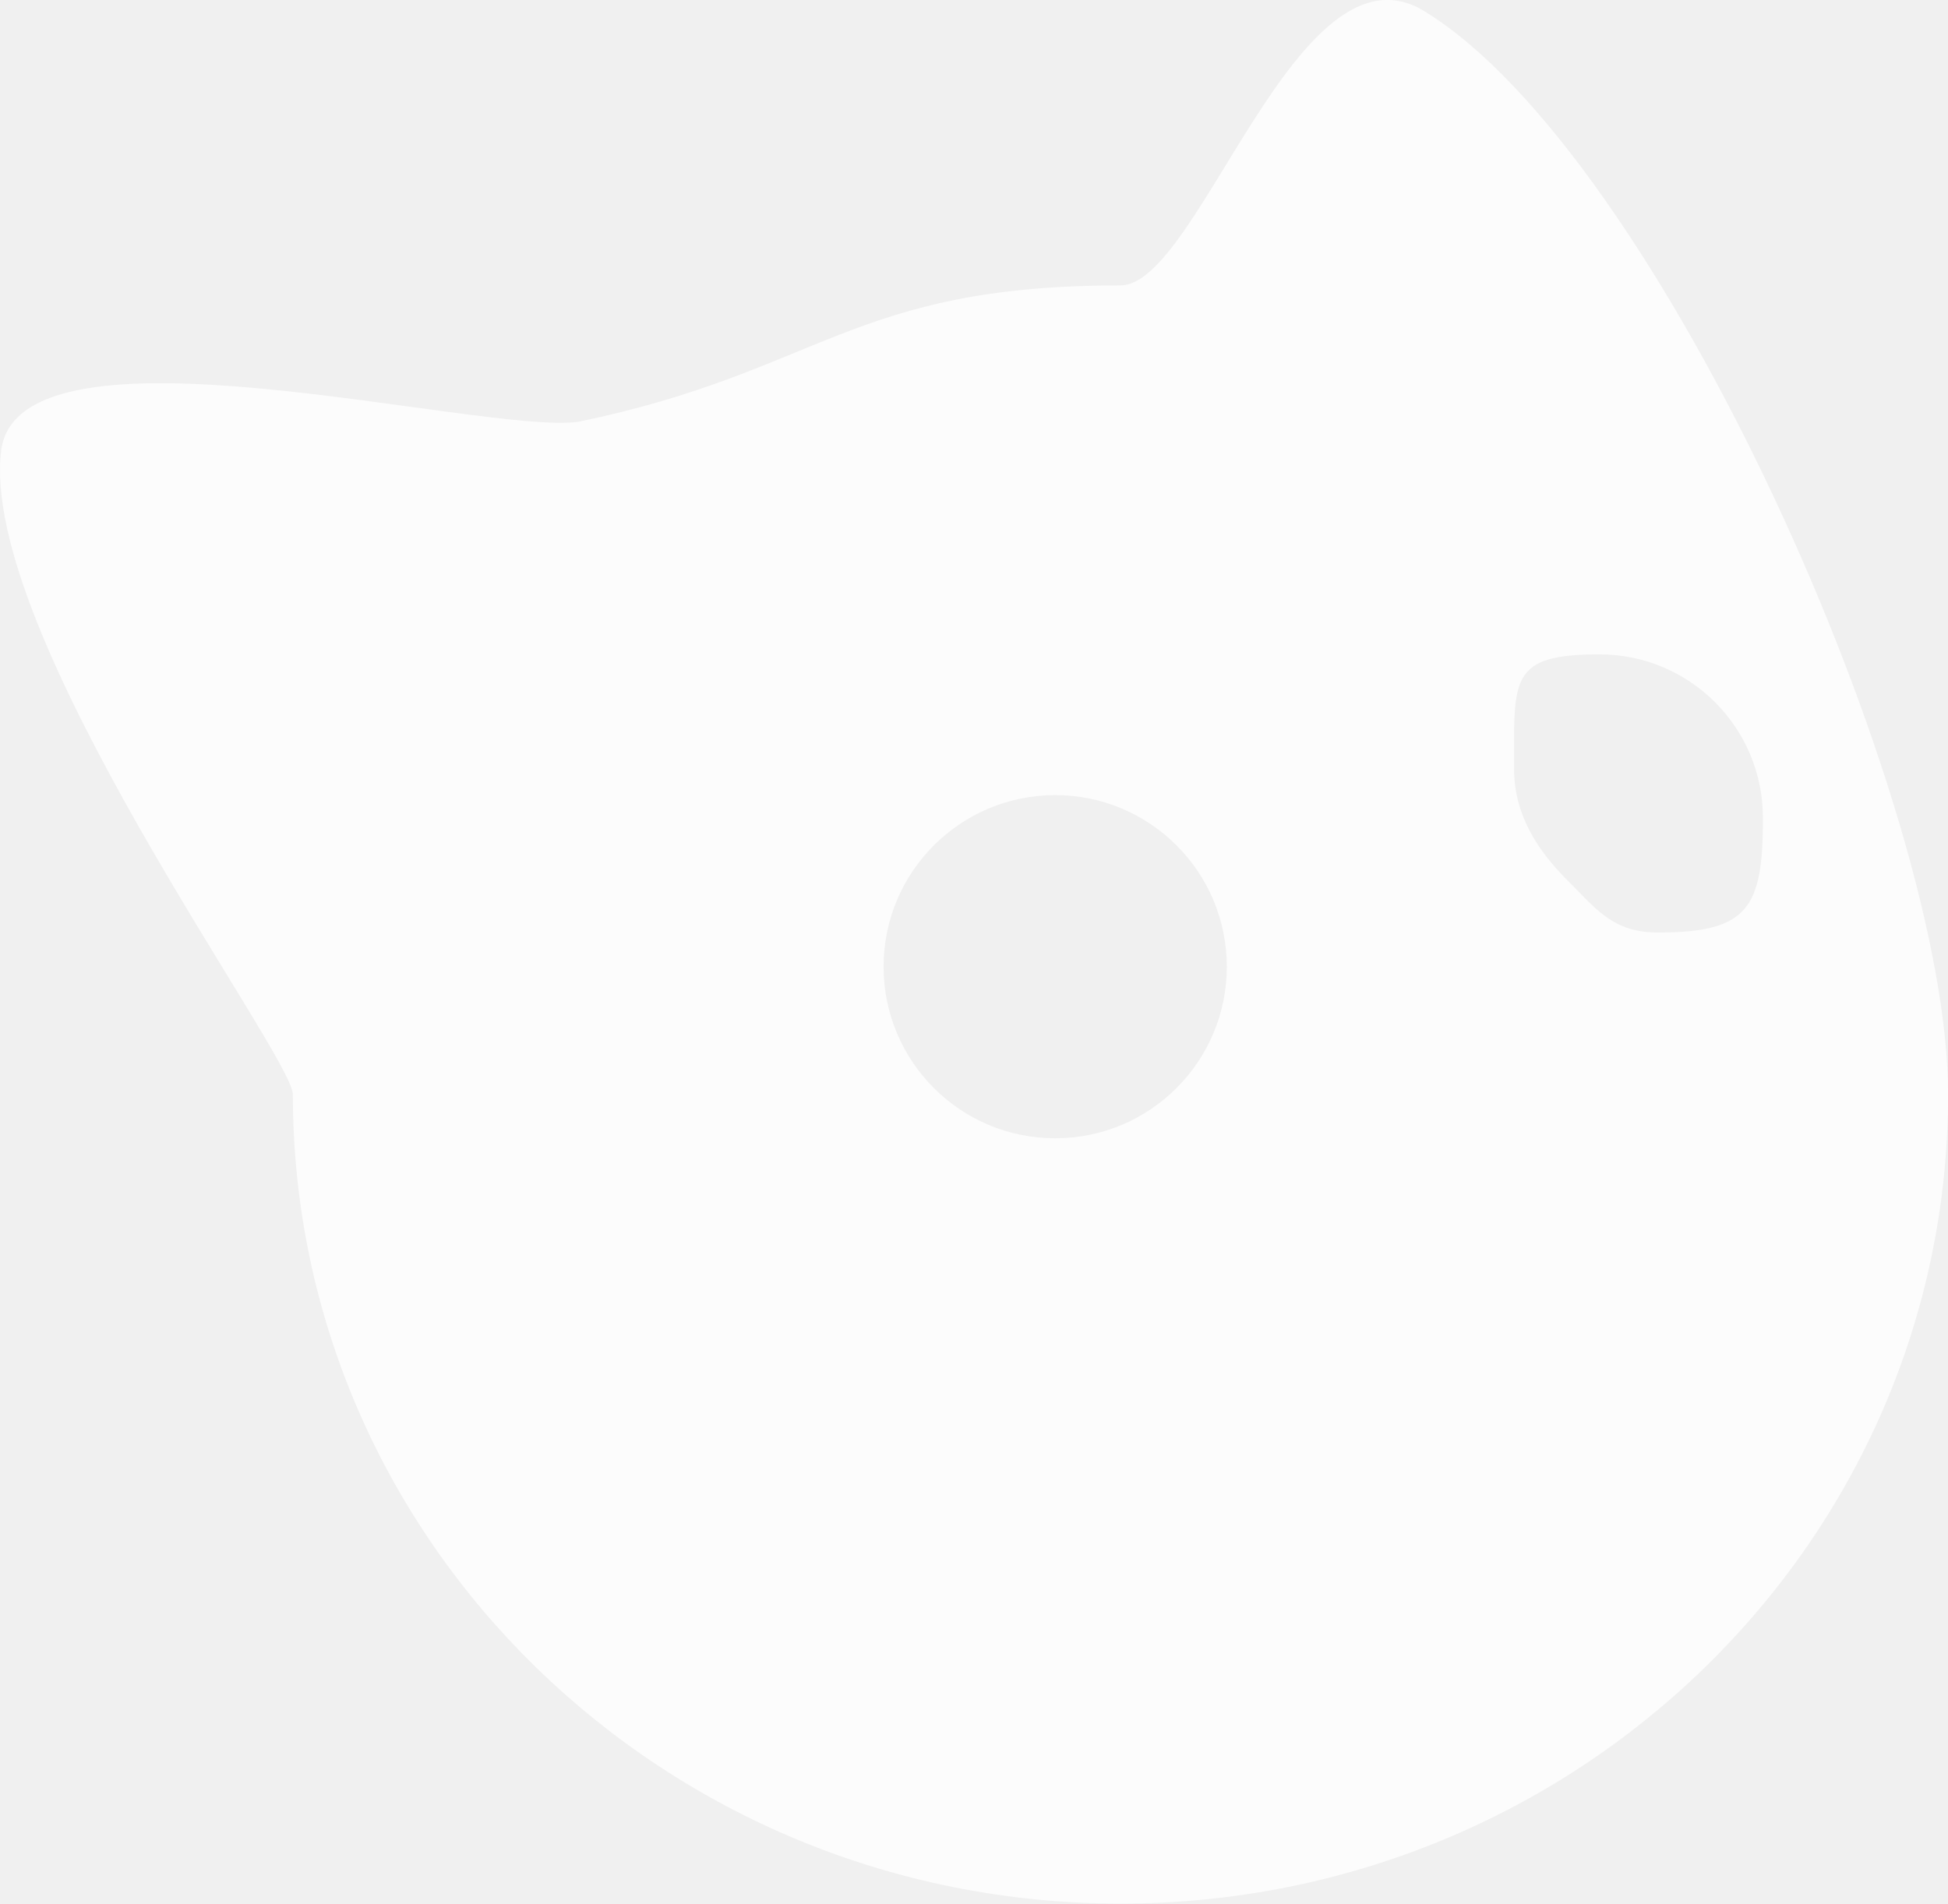
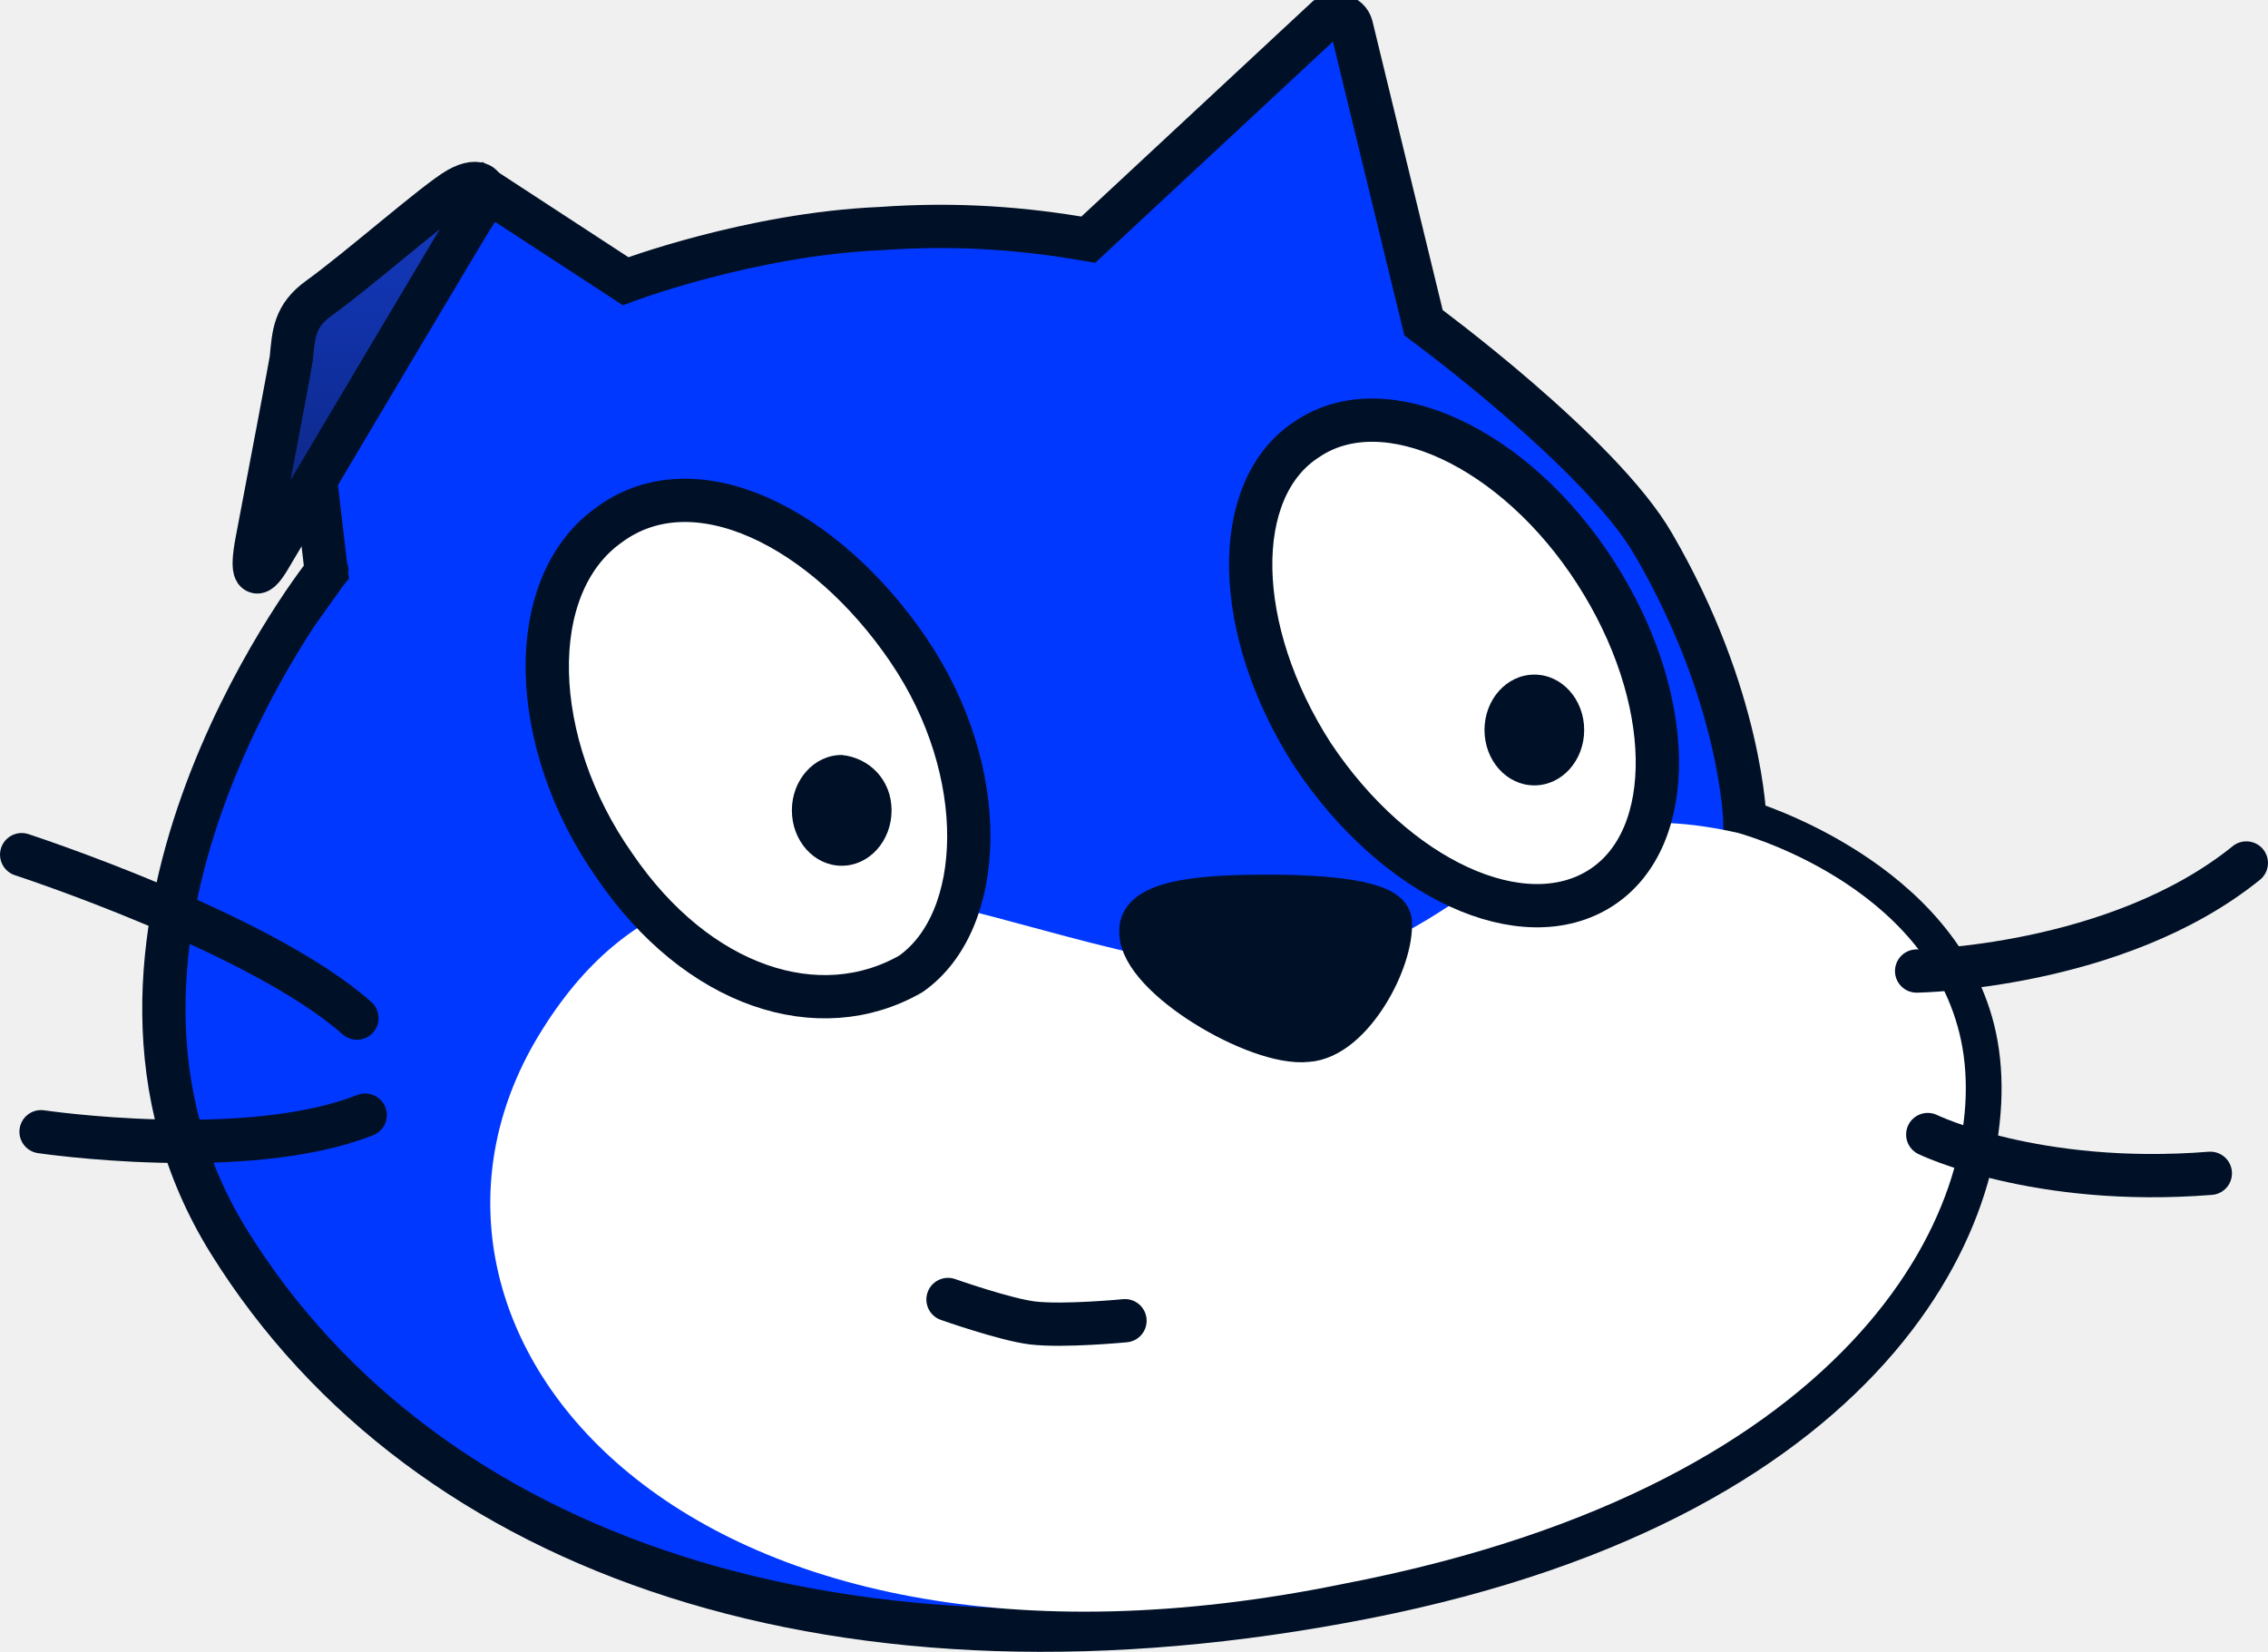
- <svg xmlns="http://www.w3.org/2000/svg" version="1.1" width="38.967" height="38.086" viewBox="0,0,38.967,38.086">
-   <g transform="translate(-220.5163,-160.9568)">
-     <g stroke="#000000" stroke-width="0" stroke-miterlimit="10">
-       <path d="M242.929,199.043c-9.143,0 -16.554,-7.248 -16.554,-16.188c0,-0.786 -6.314,-9.263 -5.832,-12.908c0.405,-2.763 9.554,-0.3 11.531,-0.549c4.861,-1.002 5.454,-2.731 10.856,-2.731c1.579,0 3.537,-7.034 6.074,-5.489c4.692,2.858 10.481,15.874 10.481,21.677c0,8.94 -7.412,16.188 -16.554,16.188zM255.781,177.319c0,-1.806 -1.464,-3.27 -3.27,-3.27c-1.806,0 -1.708,0.488 -1.708,2.294c0,0.903 0.464,1.623 1.056,2.215c0.592,0.592 0.921,1.056 1.824,1.056c1.806,0 2.099,-0.488 2.099,-2.294zM245.057,180.298c0,-1.896 -1.537,-3.433 -3.433,-3.433c-1.896,0 -3.433,1.537 -3.433,3.433c0,1.896 1.537,3.433 3.433,3.433c1.896,0 3.433,-1.537 3.433,-3.433z" fill="#fcfcfc" />
-       <path d="M255.099,174.469z" fill="#000000" />
+ <svg xmlns="http://www.w3.org/2000/svg" version="1.1" width="39.311" height="28.631" viewBox="0,0,39.311,28.631">
+   <defs>
+     <linearGradient x1="226.952" y1="168.92" x2="226.952" y2="174.459" gradientUnits="userSpaceOnUse" id="color-1">
+       <stop offset="0" stop-color="#133ac2" />
+       <stop offset="1" stop-color="#0e2887" />
+     </linearGradient>
+   </defs>
+   <g transform="translate(-220.3445,-165.74)">
+     <g stroke-width="0.75" stroke-miterlimit="10">
+       <path d="M243.337,166.052c0.144,-0.096 0.384,-0.048 0.432,0.144l1.249,5.138c0,0 3.073,2.257 3.986,3.842c1.537,2.641 1.585,4.802 1.585,4.802c0,0 3.409,1.008 3.986,3.746c0.576,2.737 -1.537,7.923 -10.565,9.7c-9.028,1.777 -16.279,-0.672 -19.689,-6.147c-3.226,-5.18 1.416,-11.307 1.68,-11.624l-0.469,-3.999c1.327,-0.435 2.504,-1.324 3.289,-2.585l2.367,1.545c0,0 2.161,-0.816 4.418,-0.912c1.345,-0.096 2.497,0 3.602,0.192zM226.001,175.653l0,0.003c0.015,-0.021 0.015,-0.021 -0,-0.003z" fill="#0038ff" fill-rule="nonzero" stroke="#001026" stroke-linecap="butt" stroke-linejoin="miter" />
+       <path d="M250.445,180.17c0,0 3.313,0.864 3.89,3.602c0.576,2.737 -1.729,7.683 -10.661,9.412c-11.621,2.401 -17.144,-4.514 -13.926,-9.604c3.217,-5.138 8.74,-0.768 12.774,-1.056c3.458,-0.24 3.842,-3.265 7.923,-2.353z" fill="#ffffff" fill-rule="evenodd" stroke="none" stroke-linecap="butt" stroke-linejoin="miter" />
+       <path d="M259.28,180.698c-2.257,1.825 -5.715,1.873 -5.715,1.873" fill="none" fill-rule="evenodd" stroke="#001026" stroke-linecap="round" stroke-linejoin="round" />
+       <path d="M258.656,186.077c-3.025,0.24 -4.898,-0.672 -4.898,-0.672" fill="none" fill-rule="evenodd" stroke="#001026" stroke-linecap="round" stroke-linejoin="round" />
+       <path d="M242.329,181.275c1.008,0 2.065,0.096 2.113,0.432c0.048,0.672 -0.672,2.017 -1.441,2.065c-0.864,0.096 -2.881,-1.104 -2.881,-1.873c-0.048,-0.576 1.249,-0.624 2.209,-0.624z" fill="#001026" fill-rule="evenodd" stroke="#001026" stroke-linecap="round" stroke-linejoin="round" />
+       <path d="M220.72,180.554c0,0 4.13,1.345 5.811,2.833" fill="none" fill-rule="evenodd" stroke="#001026" stroke-linecap="round" stroke-linejoin="round" />
+       <path d="M226.674,185.068c-2.065,0.816 -5.618,0.288 -5.618,0.288" fill="none" fill-rule="evenodd" stroke="#001026" stroke-linecap="round" stroke-linejoin="round" />
+       <path d="M247.996,175.656c1.393,2.161 1.441,4.61 0.096,5.474c-1.345,0.864 -3.554,-0.144 -4.994,-2.305c-1.393,-2.161 -1.441,-4.61 -0.096,-5.474c1.345,-0.912 3.602,0.144 4.994,2.305z" fill="#ffffff" fill-rule="evenodd" stroke="#001026" stroke-linecap="round" stroke-linejoin="round" />
+       <path d="M247.803,178.393c0,0.528 -0.384,0.96 -0.864,0.96c-0.48,0 -0.864,-0.432 -0.864,-0.96c0,-0.528 0.384,-0.96 0.864,-0.96c0.48,0 0.864,0.432 0.864,0.96" fill="#001026" fill-rule="evenodd" stroke="none" stroke-linecap="butt" stroke-linejoin="miter" />
+       <path d="M236.086,177.001c1.441,2.113 1.345,4.706 0.048,5.618c-1.585,0.912 -3.698,0.24 -5.138,-1.873c-1.489,-2.113 -1.585,-4.85 -0.096,-5.907c1.489,-1.104 3.746,0.048 5.186,2.161z" fill="#ffffff" fill-rule="evenodd" stroke="#001026" stroke-linecap="round" stroke-linejoin="round" />
+       <path d="M235.798,179.786c0,0.528 -0.384,0.96 -0.864,0.96c-0.48,0 -0.864,-0.432 -0.864,-0.96c0,-0.528 0.384,-0.96 0.864,-0.96c0.48,0.048 0.864,0.432 0.864,0.96" fill="#001026" fill-rule="evenodd" stroke="none" stroke-linecap="butt" stroke-linejoin="miter" />
+       <path d="M228.617,169.364c-0.166,0.257 -2.622,4.397 -3.604,6.052c-0.247,0.417 -0.322,0.264 -0.214,-0.302c0.229,-1.202 0.588,-3.093 0.595,-3.167c0.04,-0.412 0.048,-0.729 0.478,-1.038c0.688,-0.495 2.025,-1.672 2.413,-1.894c0.371,-0.212 0.596,-0.059 0.332,0.349z" fill="url(#color-1)" fill-rule="nonzero" stroke="#001026" stroke-linecap="round" stroke-linejoin="miter" />
+       <path d="M239.844,188.632c0,0 -1.061,0.103 -1.6,0.039c-0.476,-0.057 -1.468,-0.407 -1.468,-0.407" fill="none" fill-rule="nonzero" stroke="#001026" stroke-linecap="round" stroke-linejoin="miter" />
    </g>
  </g>
</svg>
